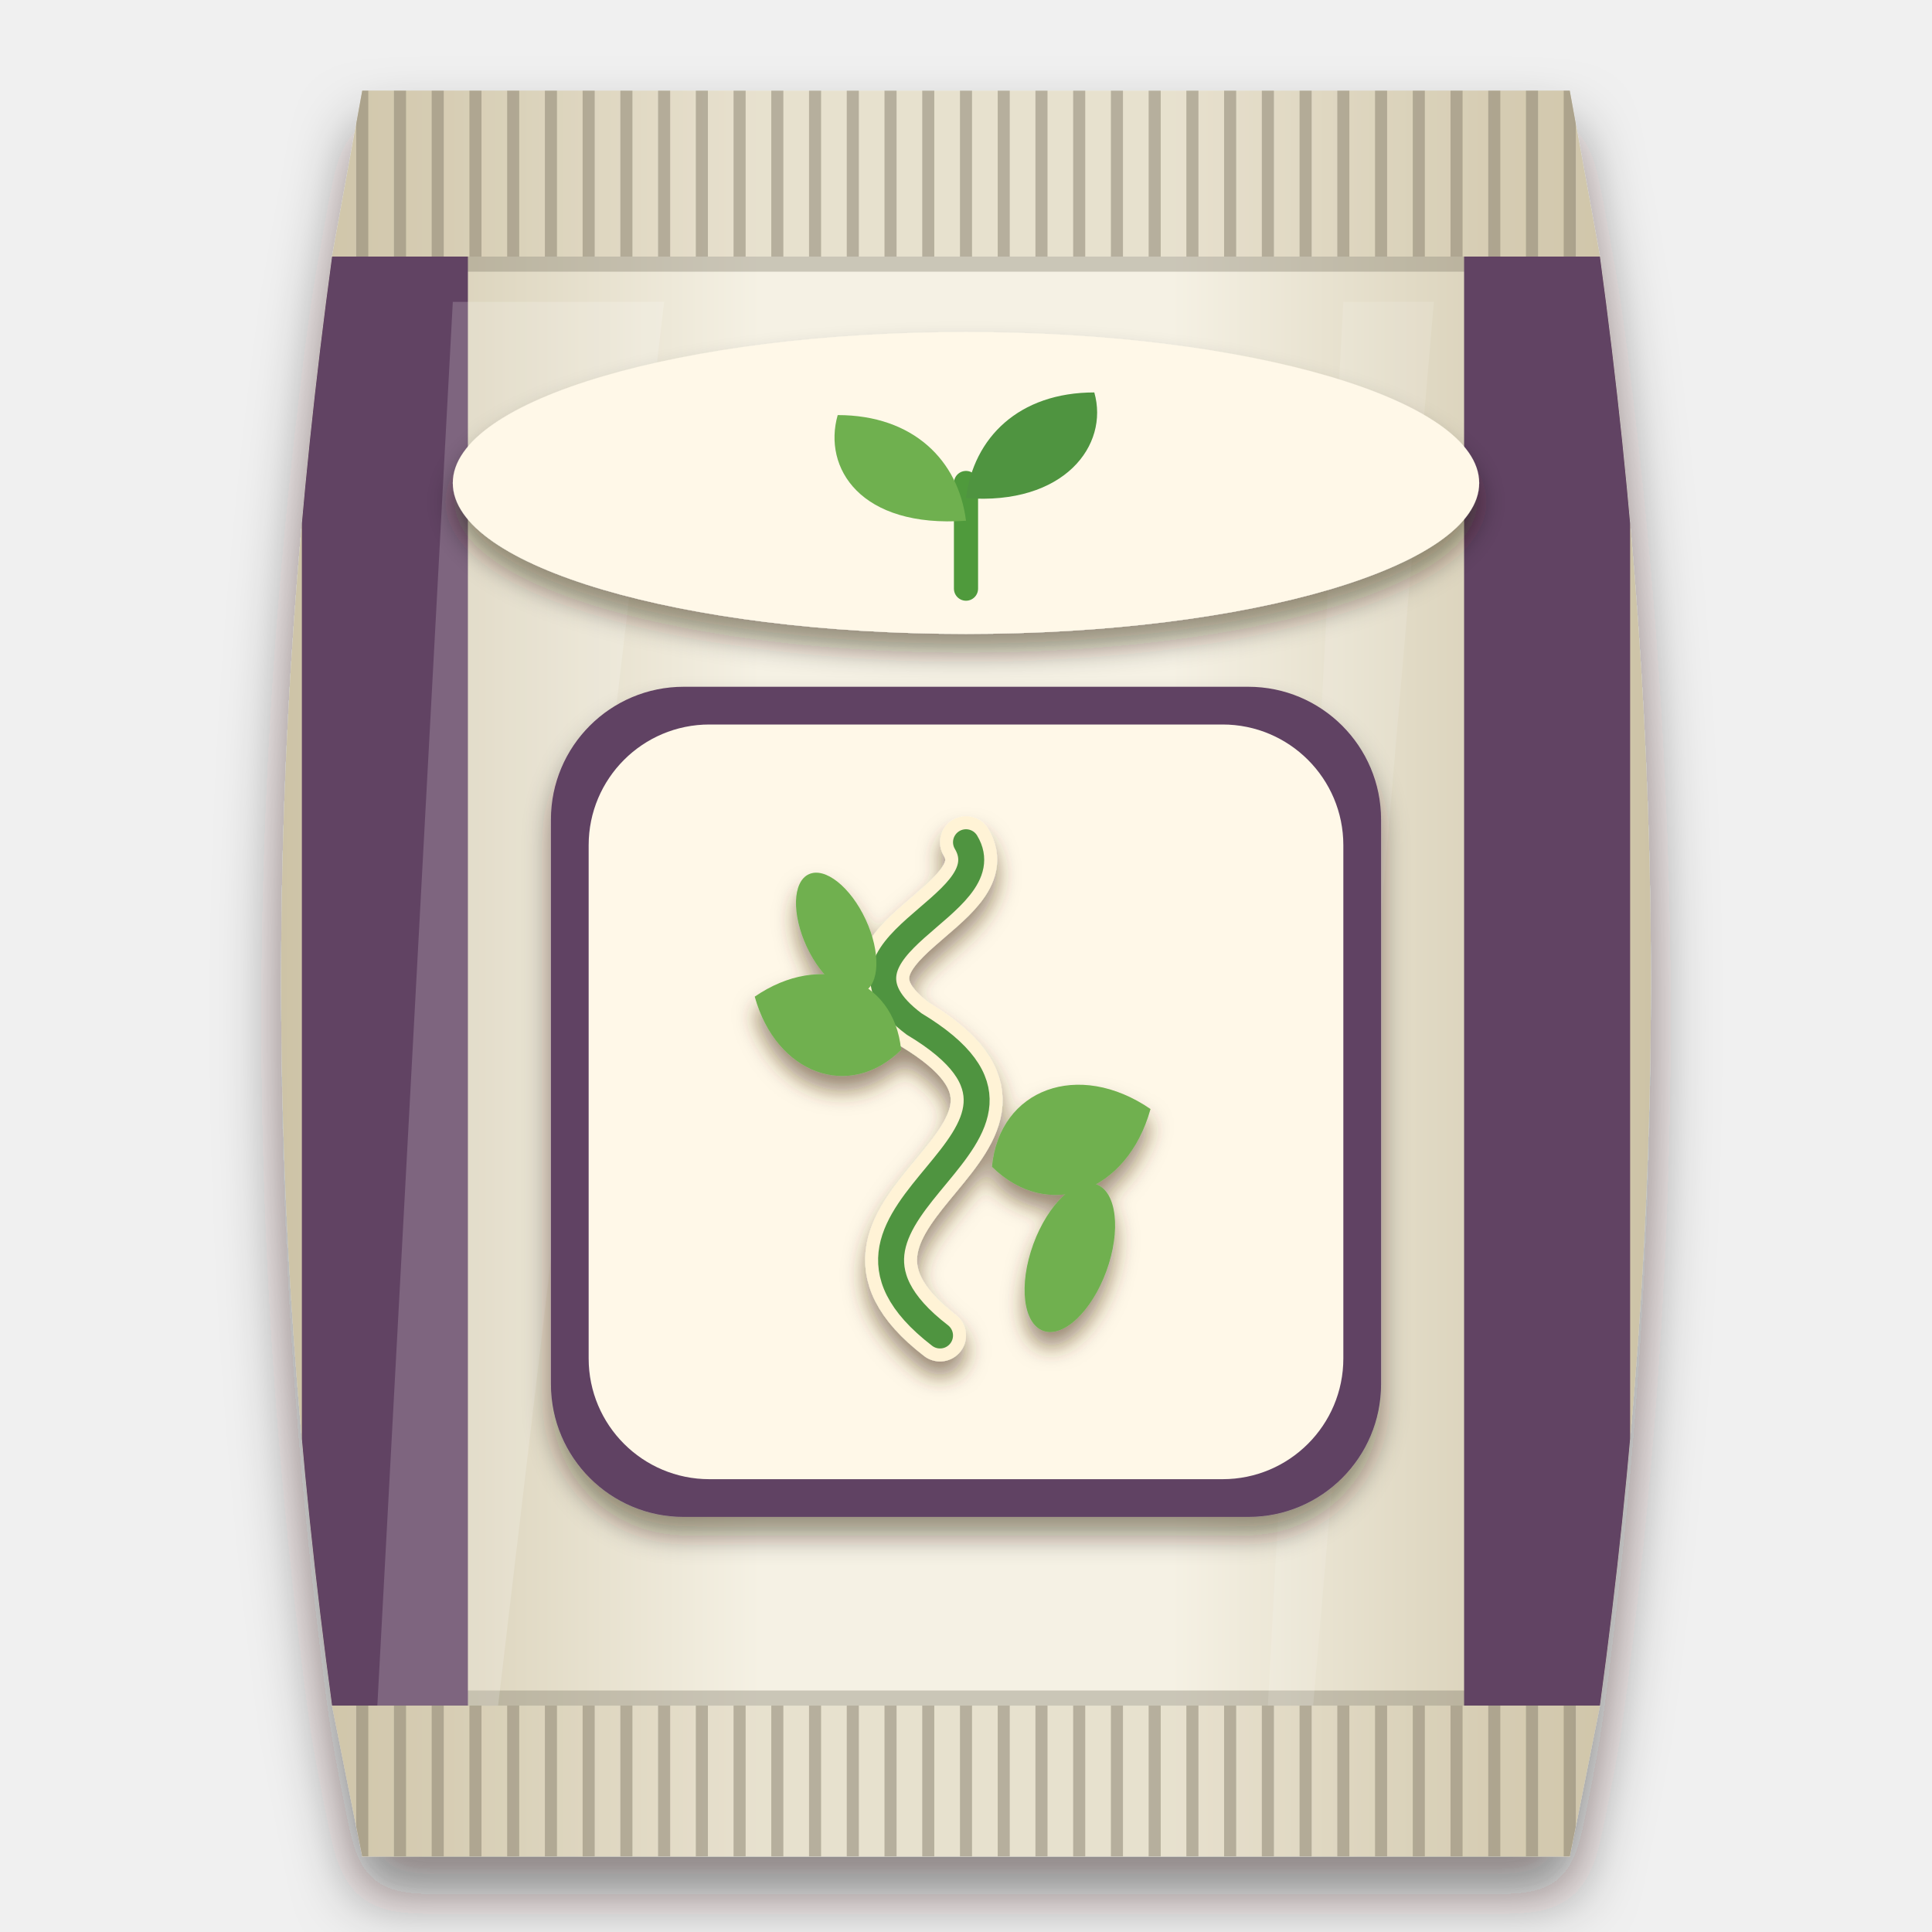
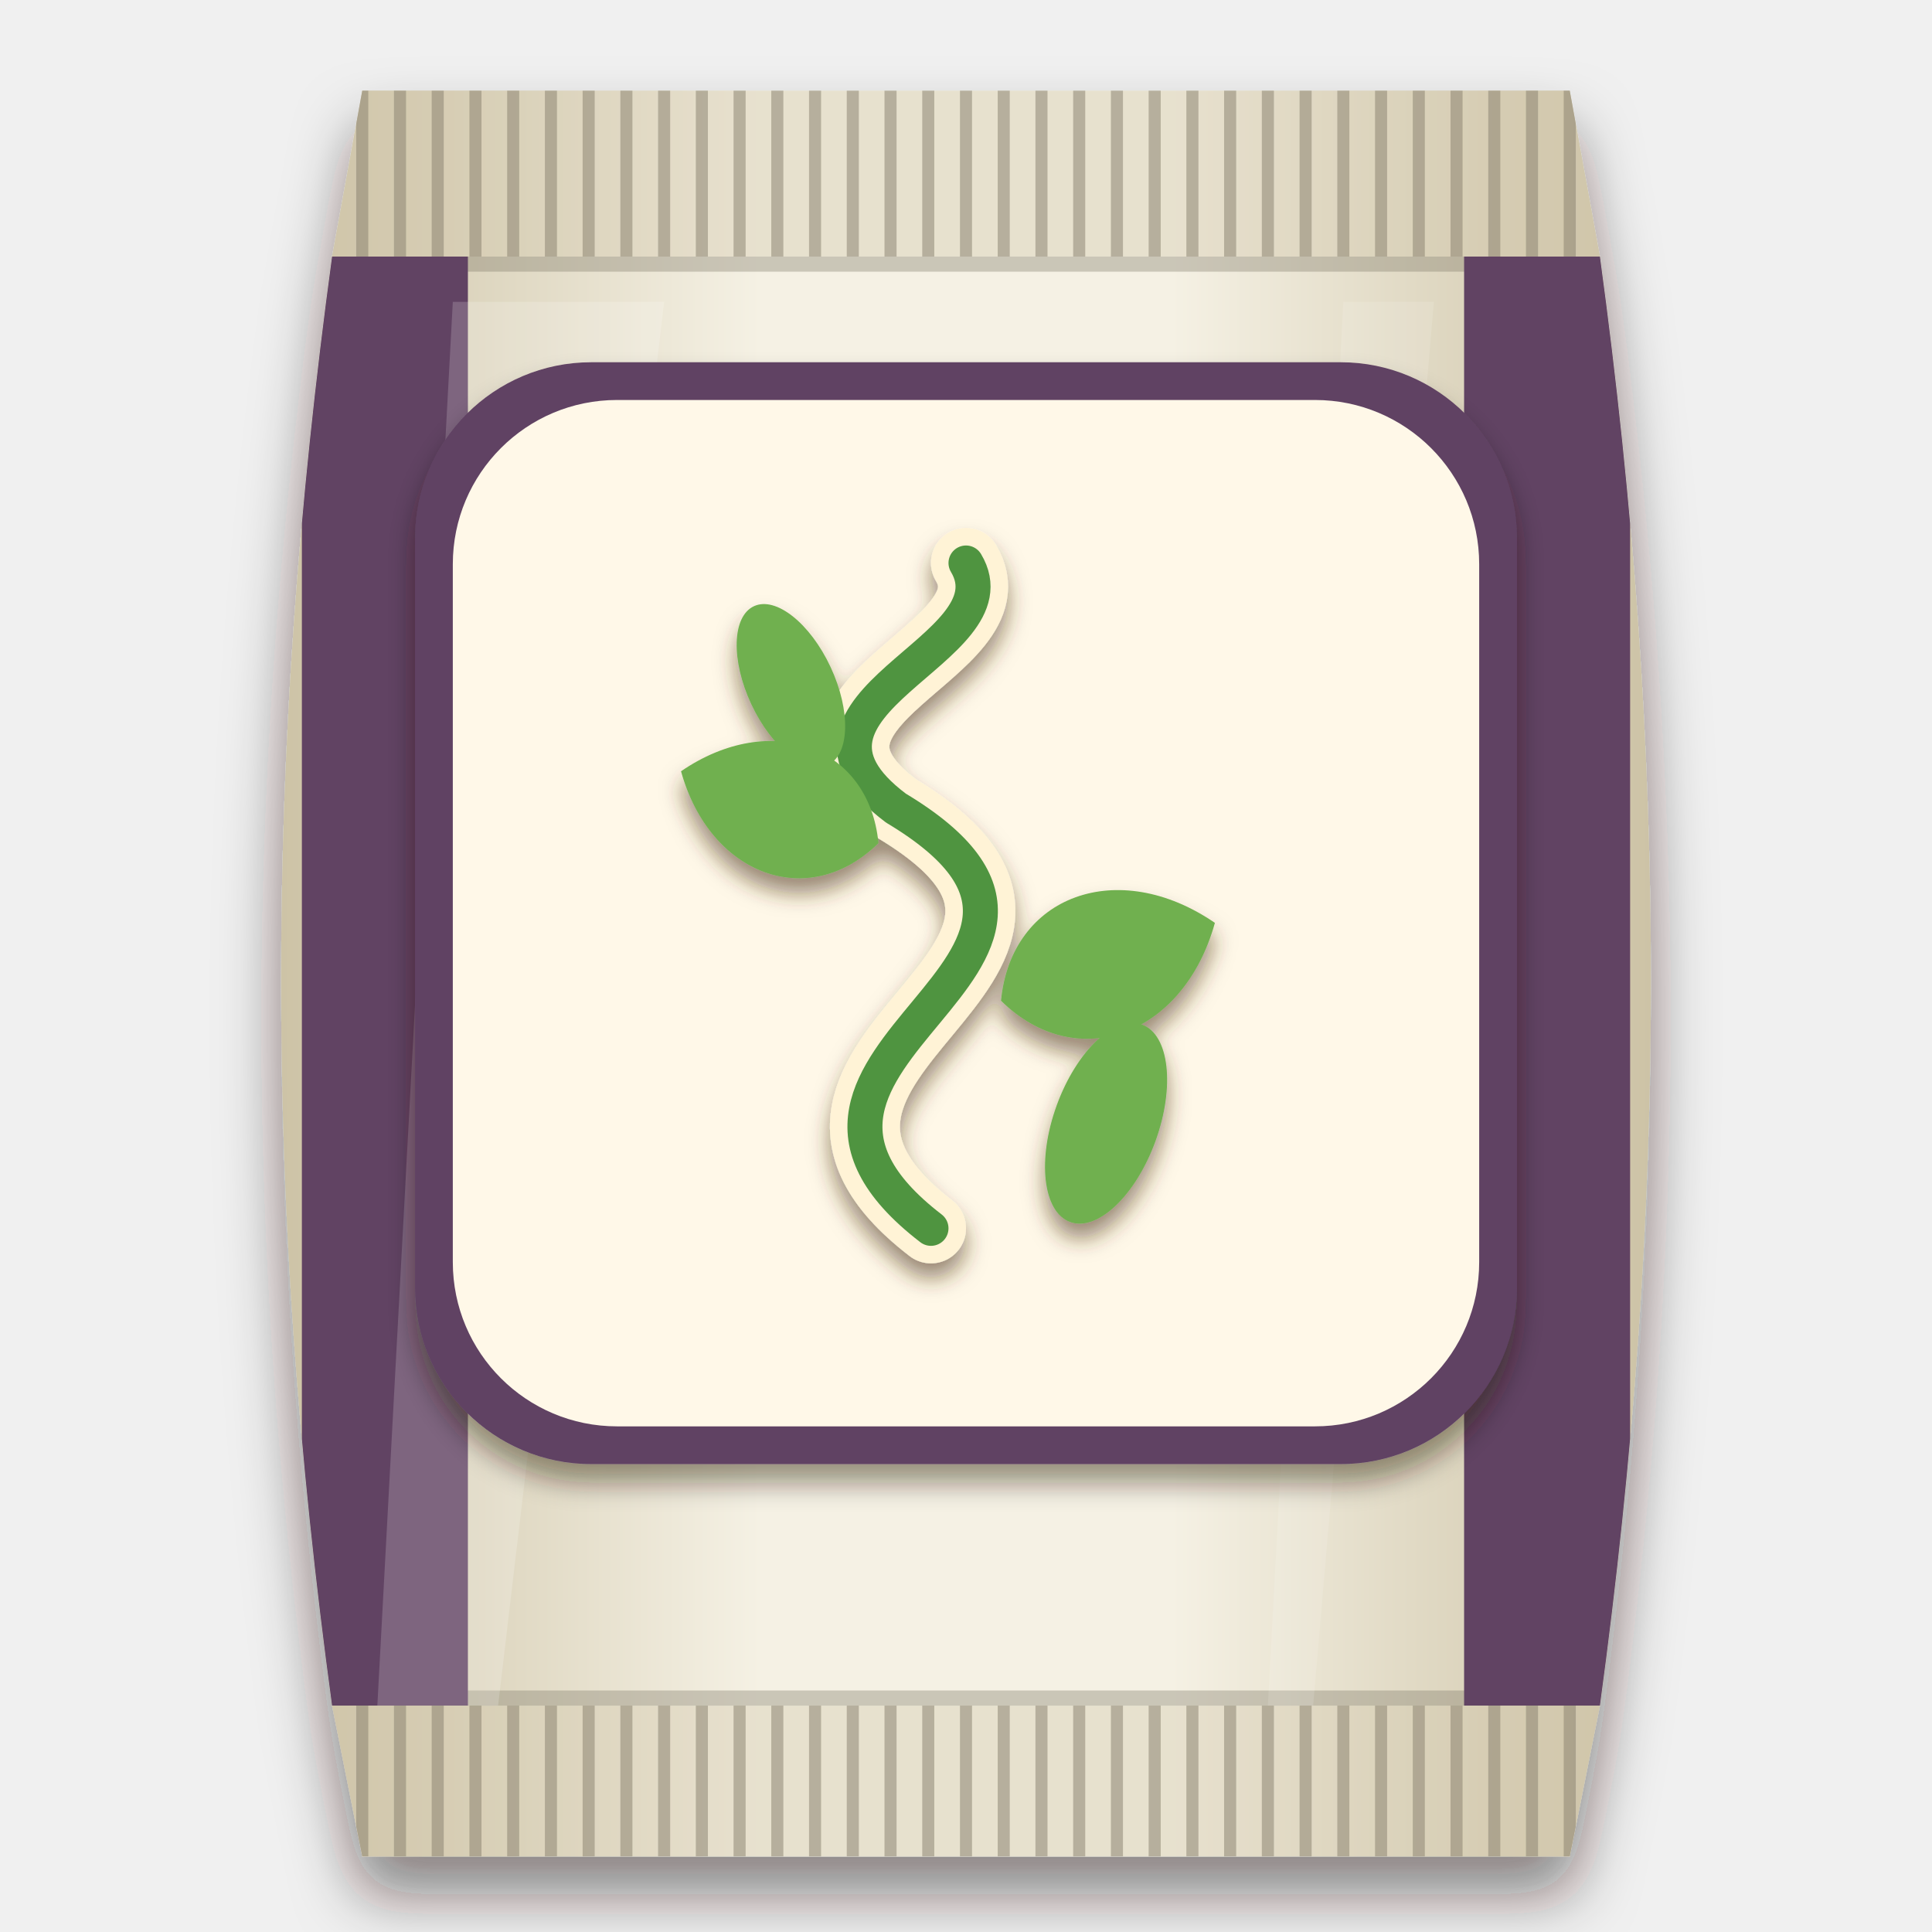
<svg xmlns="http://www.w3.org/2000/svg" viewBox="0 0 256 256" width="256" height="256">
  <defs>
    <clipPath id="bagclip">
      <path d="M48 12 H208 L212 34 C221 100 221 160 212 226 L208 246 H48 L44 226 C35 160 35 100 44 34 Z" />
    </clipPath>
    <linearGradient id="bagfill" x1="0" y1="0" x2="1" y2="0">
      <stop offset="0" stop-color="#cdc3a6" />
      <stop offset="0.35" stop-color="#f5f1e4" />
      <stop offset="0.65" stop-color="#f5f1e4" />
      <stop offset="1" stop-color="#cdc3a6" />
    </linearGradient>
    <filter id="soft" x="-20%" y="-10%" width="140%" height="125%">
      <feDropShadow dx="0" dy="5" stdDeviation="4" flood-color="#1a0f08" flood-opacity="0.5" />
    </filter>
    <filter id="lab" x="-20%" y="-20%" width="140%" height="150%">
      <feDropShadow dx="0" dy="2.5" stdDeviation="1.8" flood-color="#2a1a0c" flood-opacity="0.45" />
    </filter>
    <filter id="ms" x="-20%" y="-20%" width="140%" height="150%">
      <feDropShadow dx="0" dy="2" stdDeviation="1.4" flood-color="#4a2e10" flood-opacity="0.55" />
    </filter>
  </defs>
  <g filter="url(#soft)">
    <path d="M48 12 H208 L212 34 C221 100 221 160 212 226 L208 246 H48 L44 226 C35 160 35 100 44 34 Z" fill="url(#bagfill)" />
  </g>
  <g clip-path="url(#bagclip)">
    <rect x="40" y="12" width="176" height="22" fill="#cdc3a6" opacity="0.35" />
    <path d="M48 12 V34" stroke="#857e6b" stroke-width="1.6" opacity="0.5" />
    <path d="M53 12 V34" stroke="#857e6b" stroke-width="1.6" opacity="0.5" />
    <path d="M58 12 V34" stroke="#857e6b" stroke-width="1.6" opacity="0.5" />
    <path d="M63 12 V34" stroke="#857e6b" stroke-width="1.6" opacity="0.5" />
    <path d="M68 12 V34" stroke="#857e6b" stroke-width="1.6" opacity="0.5" />
    <path d="M73 12 V34" stroke="#857e6b" stroke-width="1.6" opacity="0.5" />
    <path d="M78 12 V34" stroke="#857e6b" stroke-width="1.6" opacity="0.5" />
    <path d="M83 12 V34" stroke="#857e6b" stroke-width="1.6" opacity="0.5" />
    <path d="M88 12 V34" stroke="#857e6b" stroke-width="1.6" opacity="0.5" />
    <path d="M93 12 V34" stroke="#857e6b" stroke-width="1.6" opacity="0.5" />
    <path d="M98 12 V34" stroke="#857e6b" stroke-width="1.6" opacity="0.5" />
    <path d="M103 12 V34" stroke="#857e6b" stroke-width="1.6" opacity="0.5" />
    <path d="M108 12 V34" stroke="#857e6b" stroke-width="1.6" opacity="0.5" />
    <path d="M113 12 V34" stroke="#857e6b" stroke-width="1.6" opacity="0.5" />
    <path d="M118 12 V34" stroke="#857e6b" stroke-width="1.6" opacity="0.5" />
    <path d="M123 12 V34" stroke="#857e6b" stroke-width="1.6" opacity="0.5" />
    <path d="M128 12 V34" stroke="#857e6b" stroke-width="1.6" opacity="0.5" />
    <path d="M133 12 V34" stroke="#857e6b" stroke-width="1.6" opacity="0.5" />
    <path d="M138 12 V34" stroke="#857e6b" stroke-width="1.6" opacity="0.5" />
    <path d="M143 12 V34" stroke="#857e6b" stroke-width="1.6" opacity="0.5" />
    <path d="M148 12 V34" stroke="#857e6b" stroke-width="1.6" opacity="0.5" />
    <path d="M153 12 V34" stroke="#857e6b" stroke-width="1.6" opacity="0.5" />
    <path d="M158 12 V34" stroke="#857e6b" stroke-width="1.6" opacity="0.5" />
    <path d="M163 12 V34" stroke="#857e6b" stroke-width="1.6" opacity="0.5" />
    <path d="M168 12 V34" stroke="#857e6b" stroke-width="1.6" opacity="0.5" />
    <path d="M173 12 V34" stroke="#857e6b" stroke-width="1.6" opacity="0.5" />
    <path d="M178 12 V34" stroke="#857e6b" stroke-width="1.6" opacity="0.5" />
    <path d="M183 12 V34" stroke="#857e6b" stroke-width="1.6" opacity="0.5" />
    <path d="M188 12 V34" stroke="#857e6b" stroke-width="1.6" opacity="0.5" />
    <path d="M193 12 V34" stroke="#857e6b" stroke-width="1.6" opacity="0.5" />
    <path d="M198 12 V34" stroke="#857e6b" stroke-width="1.6" opacity="0.5" />
    <path d="M203 12 V34" stroke="#857e6b" stroke-width="1.6" opacity="0.5" />
    <path d="M208 12 V34" stroke="#857e6b" stroke-width="1.6" opacity="0.5" />
    <rect x="40" y="226" width="176" height="20" fill="#cdc3a6" opacity="0.35" />
    <path d="M48 226 V246" stroke="#857e6b" stroke-width="1.6" opacity="0.5" />
    <path d="M53 226 V246" stroke="#857e6b" stroke-width="1.6" opacity="0.5" />
    <path d="M58 226 V246" stroke="#857e6b" stroke-width="1.6" opacity="0.5" />
    <path d="M63 226 V246" stroke="#857e6b" stroke-width="1.6" opacity="0.5" />
    <path d="M68 226 V246" stroke="#857e6b" stroke-width="1.6" opacity="0.5" />
    <path d="M73 226 V246" stroke="#857e6b" stroke-width="1.6" opacity="0.5" />
    <path d="M78 226 V246" stroke="#857e6b" stroke-width="1.6" opacity="0.5" />
    <path d="M83 226 V246" stroke="#857e6b" stroke-width="1.6" opacity="0.5" />
    <path d="M88 226 V246" stroke="#857e6b" stroke-width="1.6" opacity="0.5" />
    <path d="M93 226 V246" stroke="#857e6b" stroke-width="1.6" opacity="0.5" />
    <path d="M98 226 V246" stroke="#857e6b" stroke-width="1.6" opacity="0.5" />
    <path d="M103 226 V246" stroke="#857e6b" stroke-width="1.6" opacity="0.5" />
    <path d="M108 226 V246" stroke="#857e6b" stroke-width="1.6" opacity="0.5" />
    <path d="M113 226 V246" stroke="#857e6b" stroke-width="1.6" opacity="0.5" />
    <path d="M118 226 V246" stroke="#857e6b" stroke-width="1.6" opacity="0.5" />
    <path d="M123 226 V246" stroke="#857e6b" stroke-width="1.6" opacity="0.5" />
    <path d="M128 226 V246" stroke="#857e6b" stroke-width="1.6" opacity="0.5" />
    <path d="M133 226 V246" stroke="#857e6b" stroke-width="1.6" opacity="0.5" />
    <path d="M138 226 V246" stroke="#857e6b" stroke-width="1.6" opacity="0.5" />
    <path d="M143 226 V246" stroke="#857e6b" stroke-width="1.6" opacity="0.5" />
    <path d="M148 226 V246" stroke="#857e6b" stroke-width="1.6" opacity="0.5" />
    <path d="M153 226 V246" stroke="#857e6b" stroke-width="1.6" opacity="0.5" />
    <path d="M158 226 V246" stroke="#857e6b" stroke-width="1.6" opacity="0.5" />
    <path d="M163 226 V246" stroke="#857e6b" stroke-width="1.6" opacity="0.5" />
    <path d="M168 226 V246" stroke="#857e6b" stroke-width="1.6" opacity="0.5" />
    <path d="M173 226 V246" stroke="#857e6b" stroke-width="1.6" opacity="0.5" />
    <path d="M178 226 V246" stroke="#857e6b" stroke-width="1.6" opacity="0.5" />
    <path d="M183 226 V246" stroke="#857e6b" stroke-width="1.6" opacity="0.5" />
    <path d="M188 226 V246" stroke="#857e6b" stroke-width="1.6" opacity="0.5" />
    <path d="M193 226 V246" stroke="#857e6b" stroke-width="1.6" opacity="0.5" />
    <path d="M198 226 V246" stroke="#857e6b" stroke-width="1.6" opacity="0.5" />
    <path d="M203 226 V246" stroke="#857e6b" stroke-width="1.6" opacity="0.5" />
    <path d="M208 226 V246" stroke="#857e6b" stroke-width="1.6" opacity="0.5" />
    <path d="M44 35 H212" stroke="#7b7563" stroke-width="2" opacity="0.35" />
    <path d="M44 225 H212" stroke="#7b7563" stroke-width="2" opacity="0.35" />
    <rect x="40" y="34" width="22" height="192" fill="#614363" />
    <rect x="194" y="34" width="22" height="192" fill="#614363" />
    <path d="M60 40 L88 40 L66 226 L50 226 Z" fill="#ffffff" opacity="0.18" />
    <path d="M178 40 L190 40 L174 226 L168 226 Z" fill="#ffffff" opacity="0.12" />
  </g>
  <g filter="url(#lab)">
-     <ellipse cx="128" cy="64" rx="68" ry="20" fill="#fff8e8" />
-   </g>
-   <g transform="translate(128 66)">
-     <path d="M0 12 V-2" stroke="#4f9a3c" stroke-width="3.2" stroke-linecap="round" fill="none" />
-     <path d="M0 3 C-14 4 -19 -4 -17 -11 C-7 -11 -1 -5 0 3 Z" fill="#6fb04f" />
-     <path d="M0 0 C13 1 19 -7 17 -14 C7 -14 1 -8 0 0 Z" fill="#4f9440" />
-   </g>
-   <g filter="url(#lab)">
    <g fill="#614363">
-       <rect x="73" y="91" width="110" height="110" rx="17.6" />
+       <rect x="55" y="48" width="146" height="146" rx="23.36" />
    </g>
  </g>
  <g fill="#fff8e8">
-     <rect x="78" y="96" width="100" height="100" rx="16" />
+     <rect x="60" y="53" width="136" height="136" rx="21.76" />
  </g>
  <g filter="url(#ms)">
-     <g transform="translate(85 106.44) scale(0.86)">
+     <g transform="translate(70 67.64) scale(1.16)">
      <path d="M46 82 C20 62 72 52 42 34 C26 22 56 16 50 6" fill="none" stroke="#fff3d6" stroke-width="8" stroke-linejoin="round" stroke-linecap="round" />
      <path d="M46 82 C20 62 72 52 42 34 C26 22 56 16 50 6" fill="none" stroke="#4f9440" stroke-width="4" stroke-linejoin="round" stroke-linecap="round" />
      <path d="M0 0 C5.2 -10.92, 18.2 -10.92, 26 0 C18.2 10.92, 5.2 10.92, 0 0 Z" transform="translate(54 56) rotate(-20)" fill="#6fb04f" />
      <path d="M0 0 C4.8 -10.08, 16.8 -10.08, 24 0 C16.8 10.08, 4.8 10.08, 0 0 Z" transform="translate(40 38) rotate(200)" fill="#6fb04f" />
      <ellipse cx="66" cy="70" rx="6" ry="12" transform="rotate(20 66 70)" fill="#6fb04f" />
      <ellipse cx="30" cy="20" rx="5" ry="10" transform="rotate(-25 30 20)" fill="#6fb04f" />
    </g>
  </g>
</svg>
